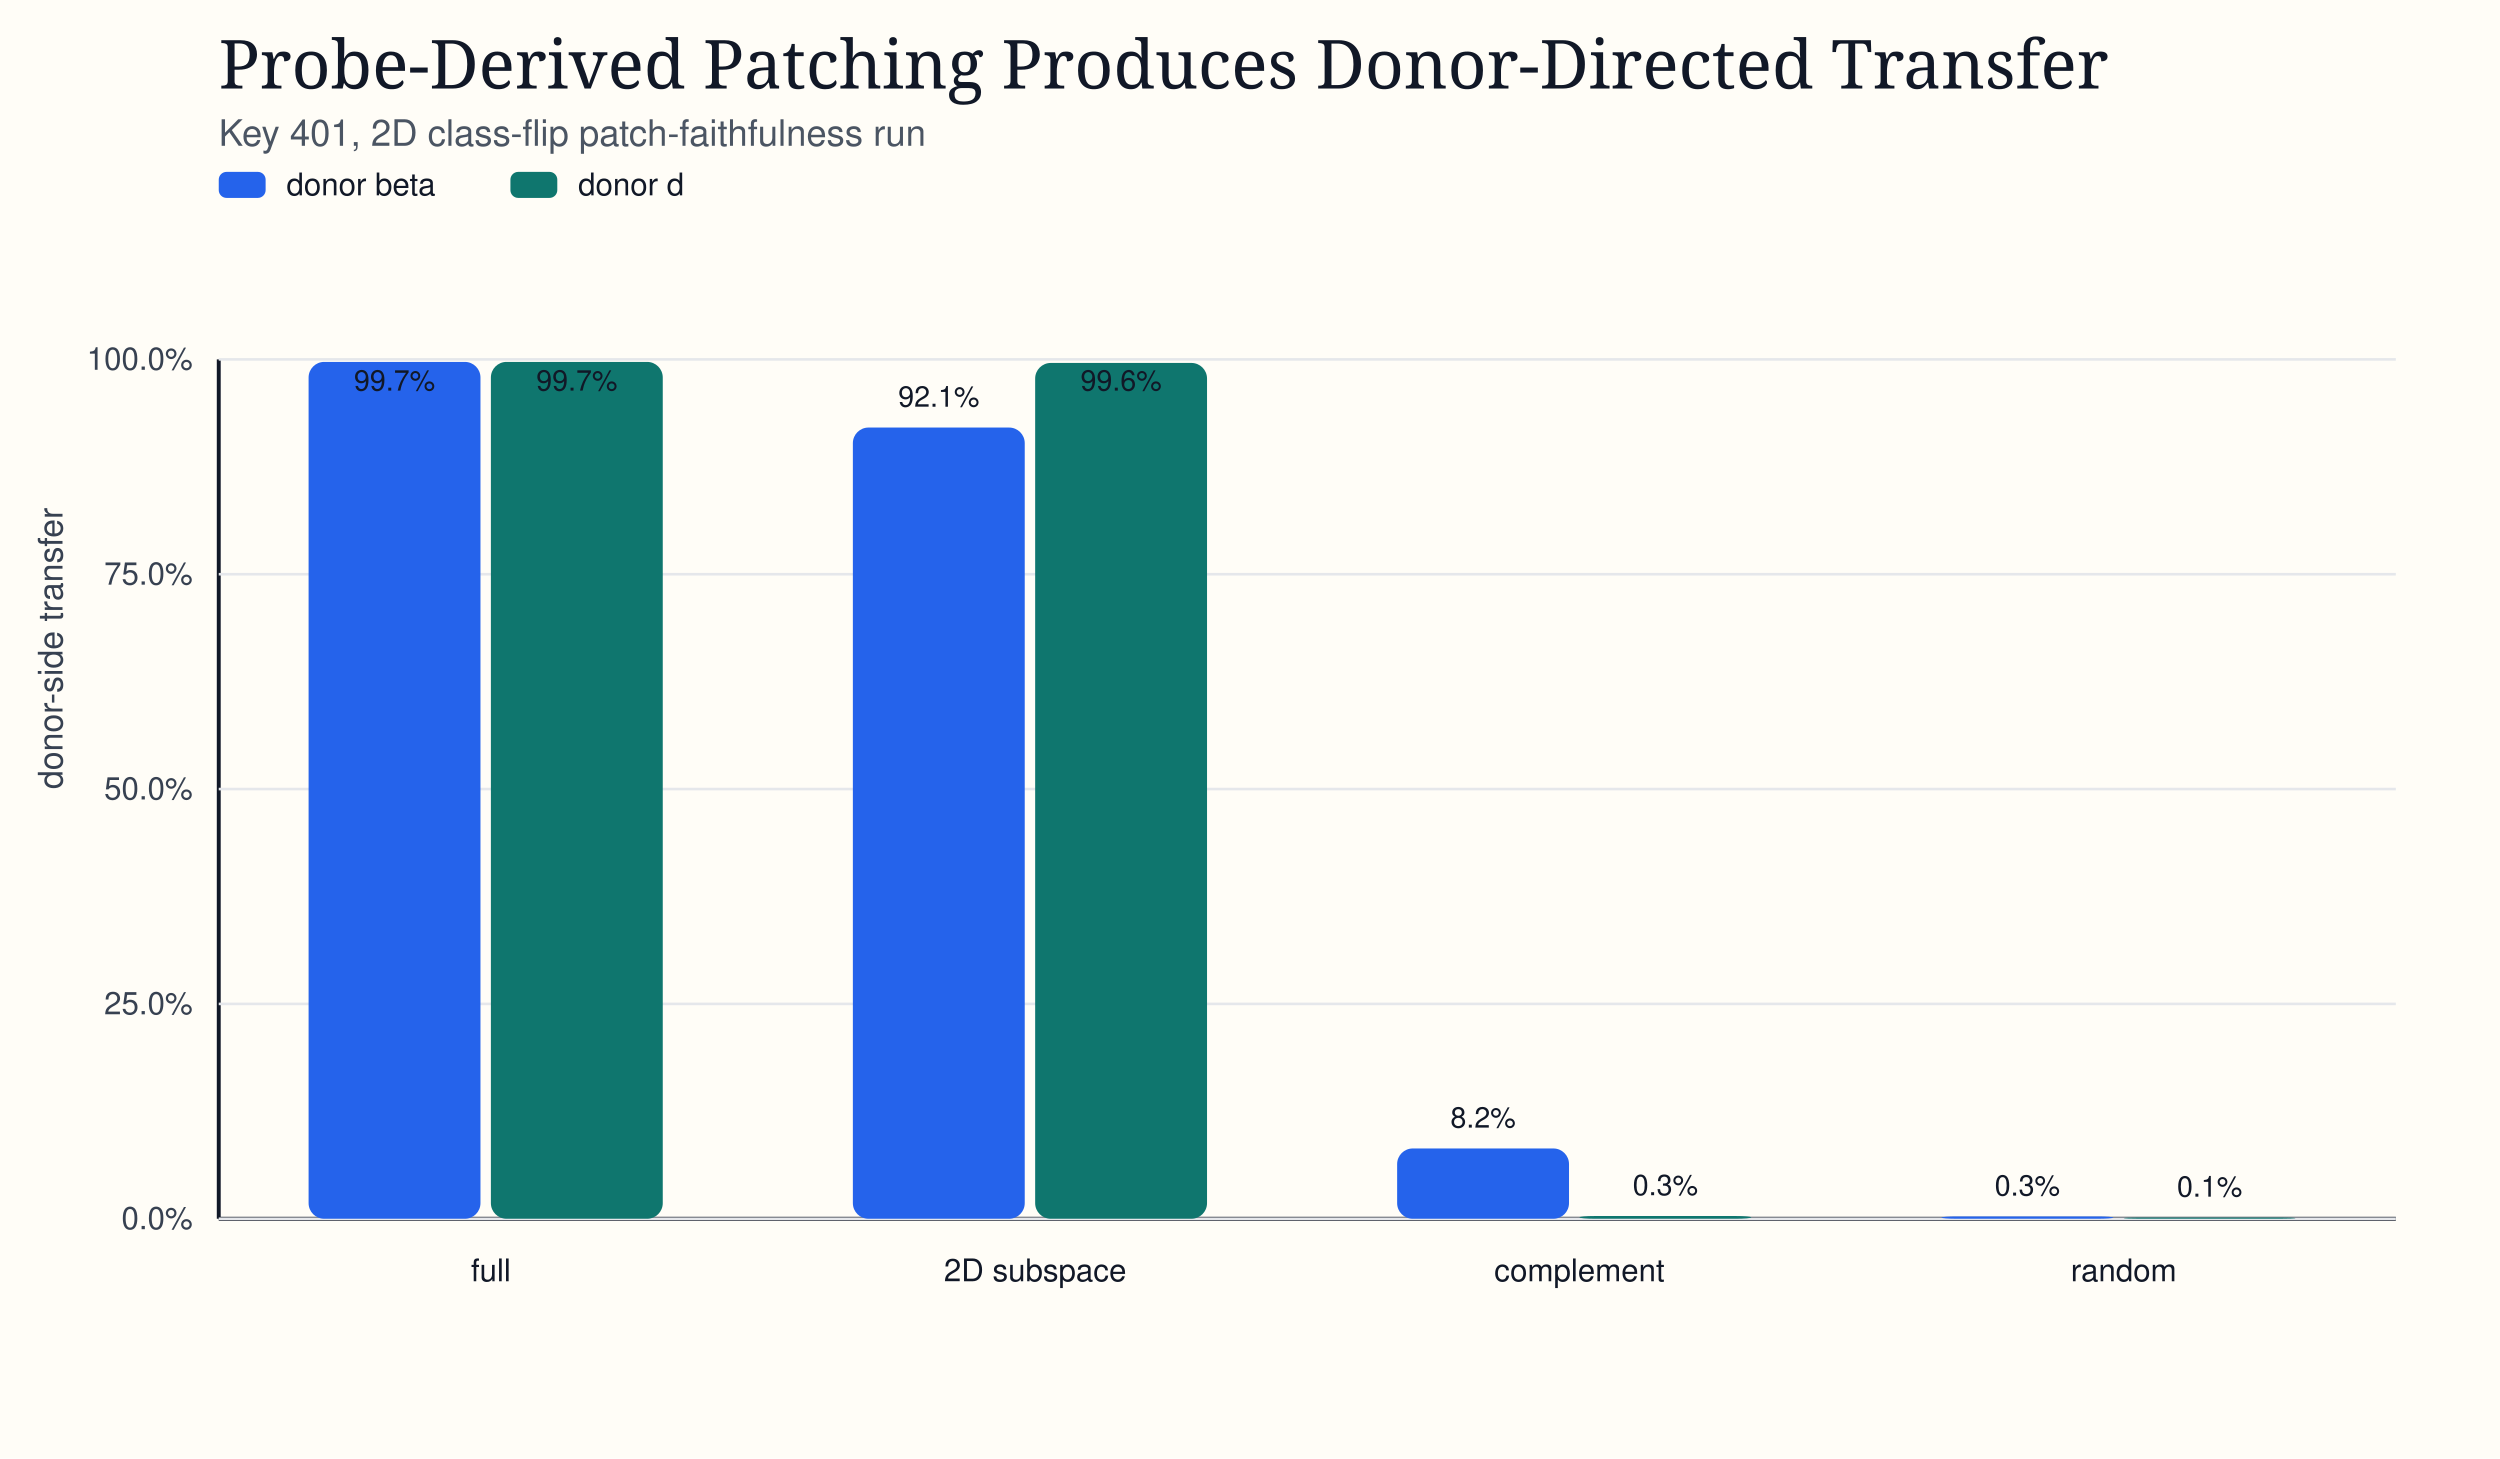
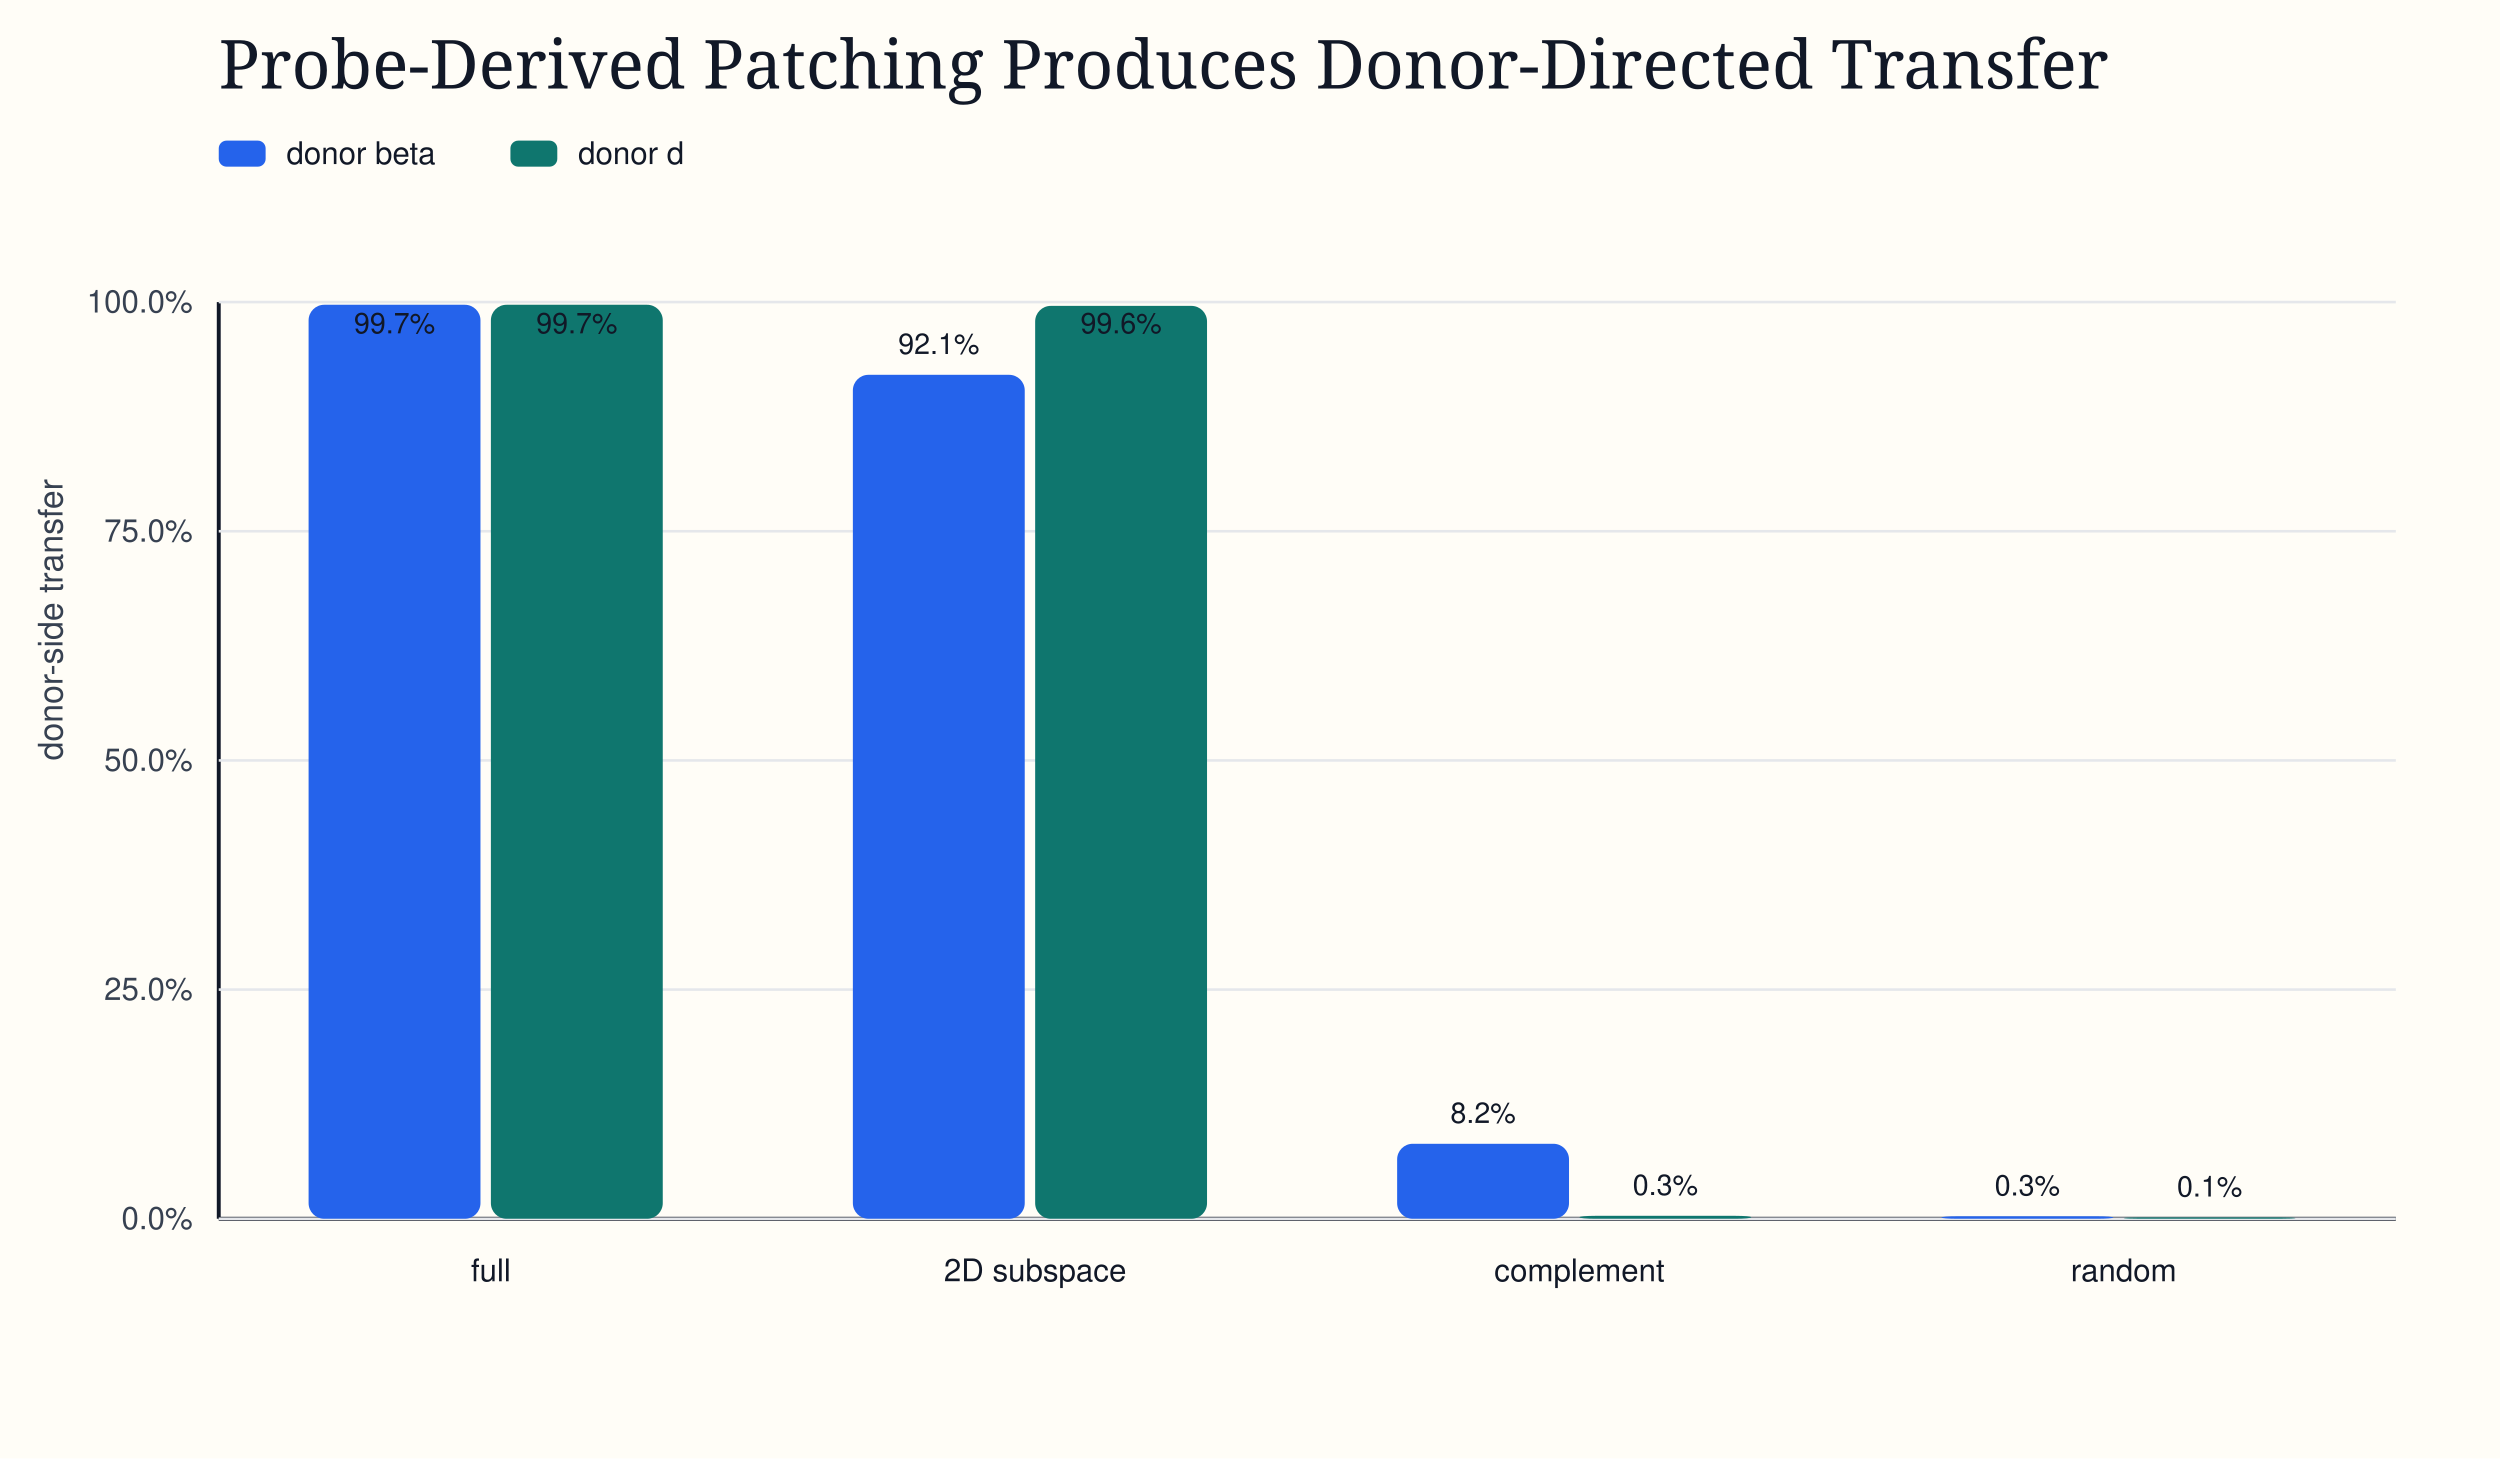
<svg xmlns="http://www.w3.org/2000/svg" width="960" height="560" viewBox="0 0 960 560">
  <rect width="100%" height="100%" fill="#fffdf7" />
  <text x="84" y="34" font-size="26" font-family="Georgia, serif" fill="#111827">Probe-Derived Patching Produces Donor-Directed Transfer</text>
-   <text x="84" y="56" font-size="14" font-family="Helvetica, Arial, sans-serif" fill="#4b5563">Key 401, 2D class-flip patch-faithfulness run</text>
-   <text x="24" y="303.0" font-size="13" font-family="Helvetica, Arial, sans-serif" fill="#374151" transform="rotate(-90 24 303.0)">donor-side transfer</text>
-   <line x1="84" y1="138" x2="84" y2="468" stroke="#111827" stroke-width="1.5" />
+   <text x="24" y="292.0" font-size="13" font-family="Helvetica, Arial, sans-serif" fill="#374151" transform="rotate(-90 24 292.0)">donor-side transfer</text>
+   <line x1="84" y1="116" x2="84" y2="468" stroke="#111827" stroke-width="1.5" />
  <line x1="84" y1="468" x2="920" y2="468" stroke="#111827" stroke-width="1.5" />
  <line x1="84" y1="468.00" x2="920" y2="468.00" stroke="#e5e7eb" stroke-width="1" />
  <text x="74" y="472.00" text-anchor="end" font-size="12" font-family="Helvetica, Arial, sans-serif" fill="#374151">0.0%</text>
-   <line x1="84" y1="385.50" x2="920" y2="385.50" stroke="#e5e7eb" stroke-width="1" />
-   <text x="74" y="389.50" text-anchor="end" font-size="12" font-family="Helvetica, Arial, sans-serif" fill="#374151">25.0%</text>
-   <line x1="84" y1="303.00" x2="920" y2="303.00" stroke="#e5e7eb" stroke-width="1" />
-   <text x="74" y="307.00" text-anchor="end" font-size="12" font-family="Helvetica, Arial, sans-serif" fill="#374151">50.0%</text>
-   <line x1="84" y1="220.50" x2="920" y2="220.50" stroke="#e5e7eb" stroke-width="1" />
-   <text x="74" y="224.50" text-anchor="end" font-size="12" font-family="Helvetica, Arial, sans-serif" fill="#374151">75.0%</text>
-   <line x1="84" y1="138.00" x2="920" y2="138.00" stroke="#e5e7eb" stroke-width="1" />
-   <text x="74" y="142.00" text-anchor="end" font-size="12" font-family="Helvetica, Arial, sans-serif" fill="#374151">100.0%</text>
-   <rect x="84" y="66" width="18" height="10" rx="3" fill="#2563eb" />
-   <text x="110" y="75" font-size="12" font-family="Helvetica, Arial, sans-serif" fill="#111827">donor beta</text>
-   <rect x="196" y="66" width="18" height="10" rx="3" fill="#0f766e" />
-   <text x="222" y="75" font-size="12" font-family="Helvetica, Arial, sans-serif" fill="#111827">donor d</text>
-   <rect x="118.50" y="138.97" width="66.00" height="329.03" rx="6" fill="#2563eb" />
-   <text x="151.50" y="150.00" text-anchor="middle" font-size="11" font-family="Helvetica, Arial, sans-serif" fill="#111827">99.7%</text>
-   <rect x="188.50" y="138.97" width="66.00" height="329.03" rx="6" fill="#0f766e" />
-   <text x="221.50" y="150.00" text-anchor="middle" font-size="11" font-family="Helvetica, Arial, sans-serif" fill="#111827">99.7%</text>
+   <line x1="84" y1="380.00" x2="920" y2="380.00" stroke="#e5e7eb" stroke-width="1" />
+   <text x="74" y="384.00" text-anchor="end" font-size="12" font-family="Helvetica, Arial, sans-serif" fill="#374151">25.0%</text>
+   <line x1="84" y1="292.00" x2="920" y2="292.00" stroke="#e5e7eb" stroke-width="1" />
+   <text x="74" y="296.00" text-anchor="end" font-size="12" font-family="Helvetica, Arial, sans-serif" fill="#374151">50.0%</text>
+   <line x1="84" y1="204.00" x2="920" y2="204.00" stroke="#e5e7eb" stroke-width="1" />
+   <text x="74" y="208.00" text-anchor="end" font-size="12" font-family="Helvetica, Arial, sans-serif" fill="#374151">75.0%</text>
+   <line x1="84" y1="116.00" x2="920" y2="116.00" stroke="#e5e7eb" stroke-width="1" />
+   <text x="74" y="120.00" text-anchor="end" font-size="12" font-family="Helvetica, Arial, sans-serif" fill="#374151">100.0%</text>
+   <rect x="84" y="54" width="18" height="10" rx="3" fill="#2563eb" />
+   <text x="110" y="63" font-size="12" font-family="Helvetica, Arial, sans-serif" fill="#111827">donor beta</text>
+   <rect x="196" y="54" width="18" height="10" rx="3" fill="#0f766e" />
+   <text x="222" y="63" font-size="12" font-family="Helvetica, Arial, sans-serif" fill="#111827">donor d</text>
+   <rect x="118.50" y="117.03" width="66.00" height="350.97" rx="6" fill="#2563eb" />
+   <text x="151.50" y="128.00" text-anchor="middle" font-size="11" font-family="Helvetica, Arial, sans-serif" fill="#111827">99.7%</text>
+   <rect x="188.50" y="117.03" width="66.00" height="350.97" rx="6" fill="#0f766e" />
+   <text x="221.50" y="128.00" text-anchor="middle" font-size="11" font-family="Helvetica, Arial, sans-serif" fill="#111827">99.7%</text>
  <text x="188.50" y="492.00" text-anchor="middle" font-size="12" font-family="Helvetica, Arial, sans-serif" fill="#111827">full</text>
-   <rect x="327.50" y="164.18" width="66.00" height="303.82" rx="6" fill="#2563eb" />
-   <text x="360.50" y="156.18" text-anchor="middle" font-size="11" font-family="Helvetica, Arial, sans-serif" fill="#111827">92.1%</text>
-   <rect x="397.50" y="139.37" width="66.00" height="328.63" rx="6" fill="#0f766e" />
-   <text x="430.50" y="150.00" text-anchor="middle" font-size="11" font-family="Helvetica, Arial, sans-serif" fill="#111827">99.6%</text>
+   <rect x="327.50" y="143.93" width="66.00" height="324.07" rx="6" fill="#2563eb" />
+   <text x="360.50" y="135.93" text-anchor="middle" font-size="11" font-family="Helvetica, Arial, sans-serif" fill="#111827">92.1%</text>
+   <rect x="397.50" y="117.46" width="66.00" height="350.54" rx="6" fill="#0f766e" />
+   <text x="430.50" y="128.00" text-anchor="middle" font-size="11" font-family="Helvetica, Arial, sans-serif" fill="#111827">99.6%</text>
  <text x="397.50" y="492.00" text-anchor="middle" font-size="12" font-family="Helvetica, Arial, sans-serif" fill="#111827">2D subspace</text>
-   <rect x="536.50" y="441.01" width="66.00" height="26.99" rx="6" fill="#2563eb" />
-   <text x="569.50" y="433.01" text-anchor="middle" font-size="11" font-family="Helvetica, Arial, sans-serif" fill="#111827">8.2%</text>
-   <rect x="606.50" y="466.95" width="66.00" height="1.05" rx="6" fill="#0f766e" />
-   <text x="639.50" y="458.95" text-anchor="middle" font-size="11" font-family="Helvetica, Arial, sans-serif" fill="#111827">0.3%</text>
+   <rect x="536.50" y="439.21" width="66.00" height="28.79" rx="6" fill="#2563eb" />
+   <text x="569.50" y="431.21" text-anchor="middle" font-size="11" font-family="Helvetica, Arial, sans-serif" fill="#111827">8.2%</text>
+   <rect x="606.50" y="466.88" width="66.00" height="1.12" rx="6" fill="#0f766e" />
+   <text x="639.50" y="458.88" text-anchor="middle" font-size="11" font-family="Helvetica, Arial, sans-serif" fill="#111827">0.3%</text>
  <text x="606.50" y="492.00" text-anchor="middle" font-size="12" font-family="Helvetica, Arial, sans-serif" fill="#111827">complement</text>
-   <rect x="745.50" y="467.11" width="66.00" height="0.89" rx="6" fill="#2563eb" />
-   <text x="778.50" y="459.11" text-anchor="middle" font-size="11" font-family="Helvetica, Arial, sans-serif" fill="#111827">0.3%</text>
-   <rect x="815.50" y="467.52" width="66.00" height="0.48" rx="6" fill="#0f766e" />
-   <text x="848.50" y="459.52" text-anchor="middle" font-size="11" font-family="Helvetica, Arial, sans-serif" fill="#111827">0.1%</text>
+   <rect x="745.50" y="467.05" width="66.00" height="0.95" rx="6" fill="#2563eb" />
+   <text x="778.50" y="459.05" text-anchor="middle" font-size="11" font-family="Helvetica, Arial, sans-serif" fill="#111827">0.3%</text>
+   <rect x="815.50" y="467.48" width="66.00" height="0.52" rx="6" fill="#0f766e" />
+   <text x="848.50" y="459.48" text-anchor="middle" font-size="11" font-family="Helvetica, Arial, sans-serif" fill="#111827">0.1%</text>
  <text x="815.50" y="492.00" text-anchor="middle" font-size="12" font-family="Helvetica, Arial, sans-serif" fill="#111827">random</text>
</svg>
